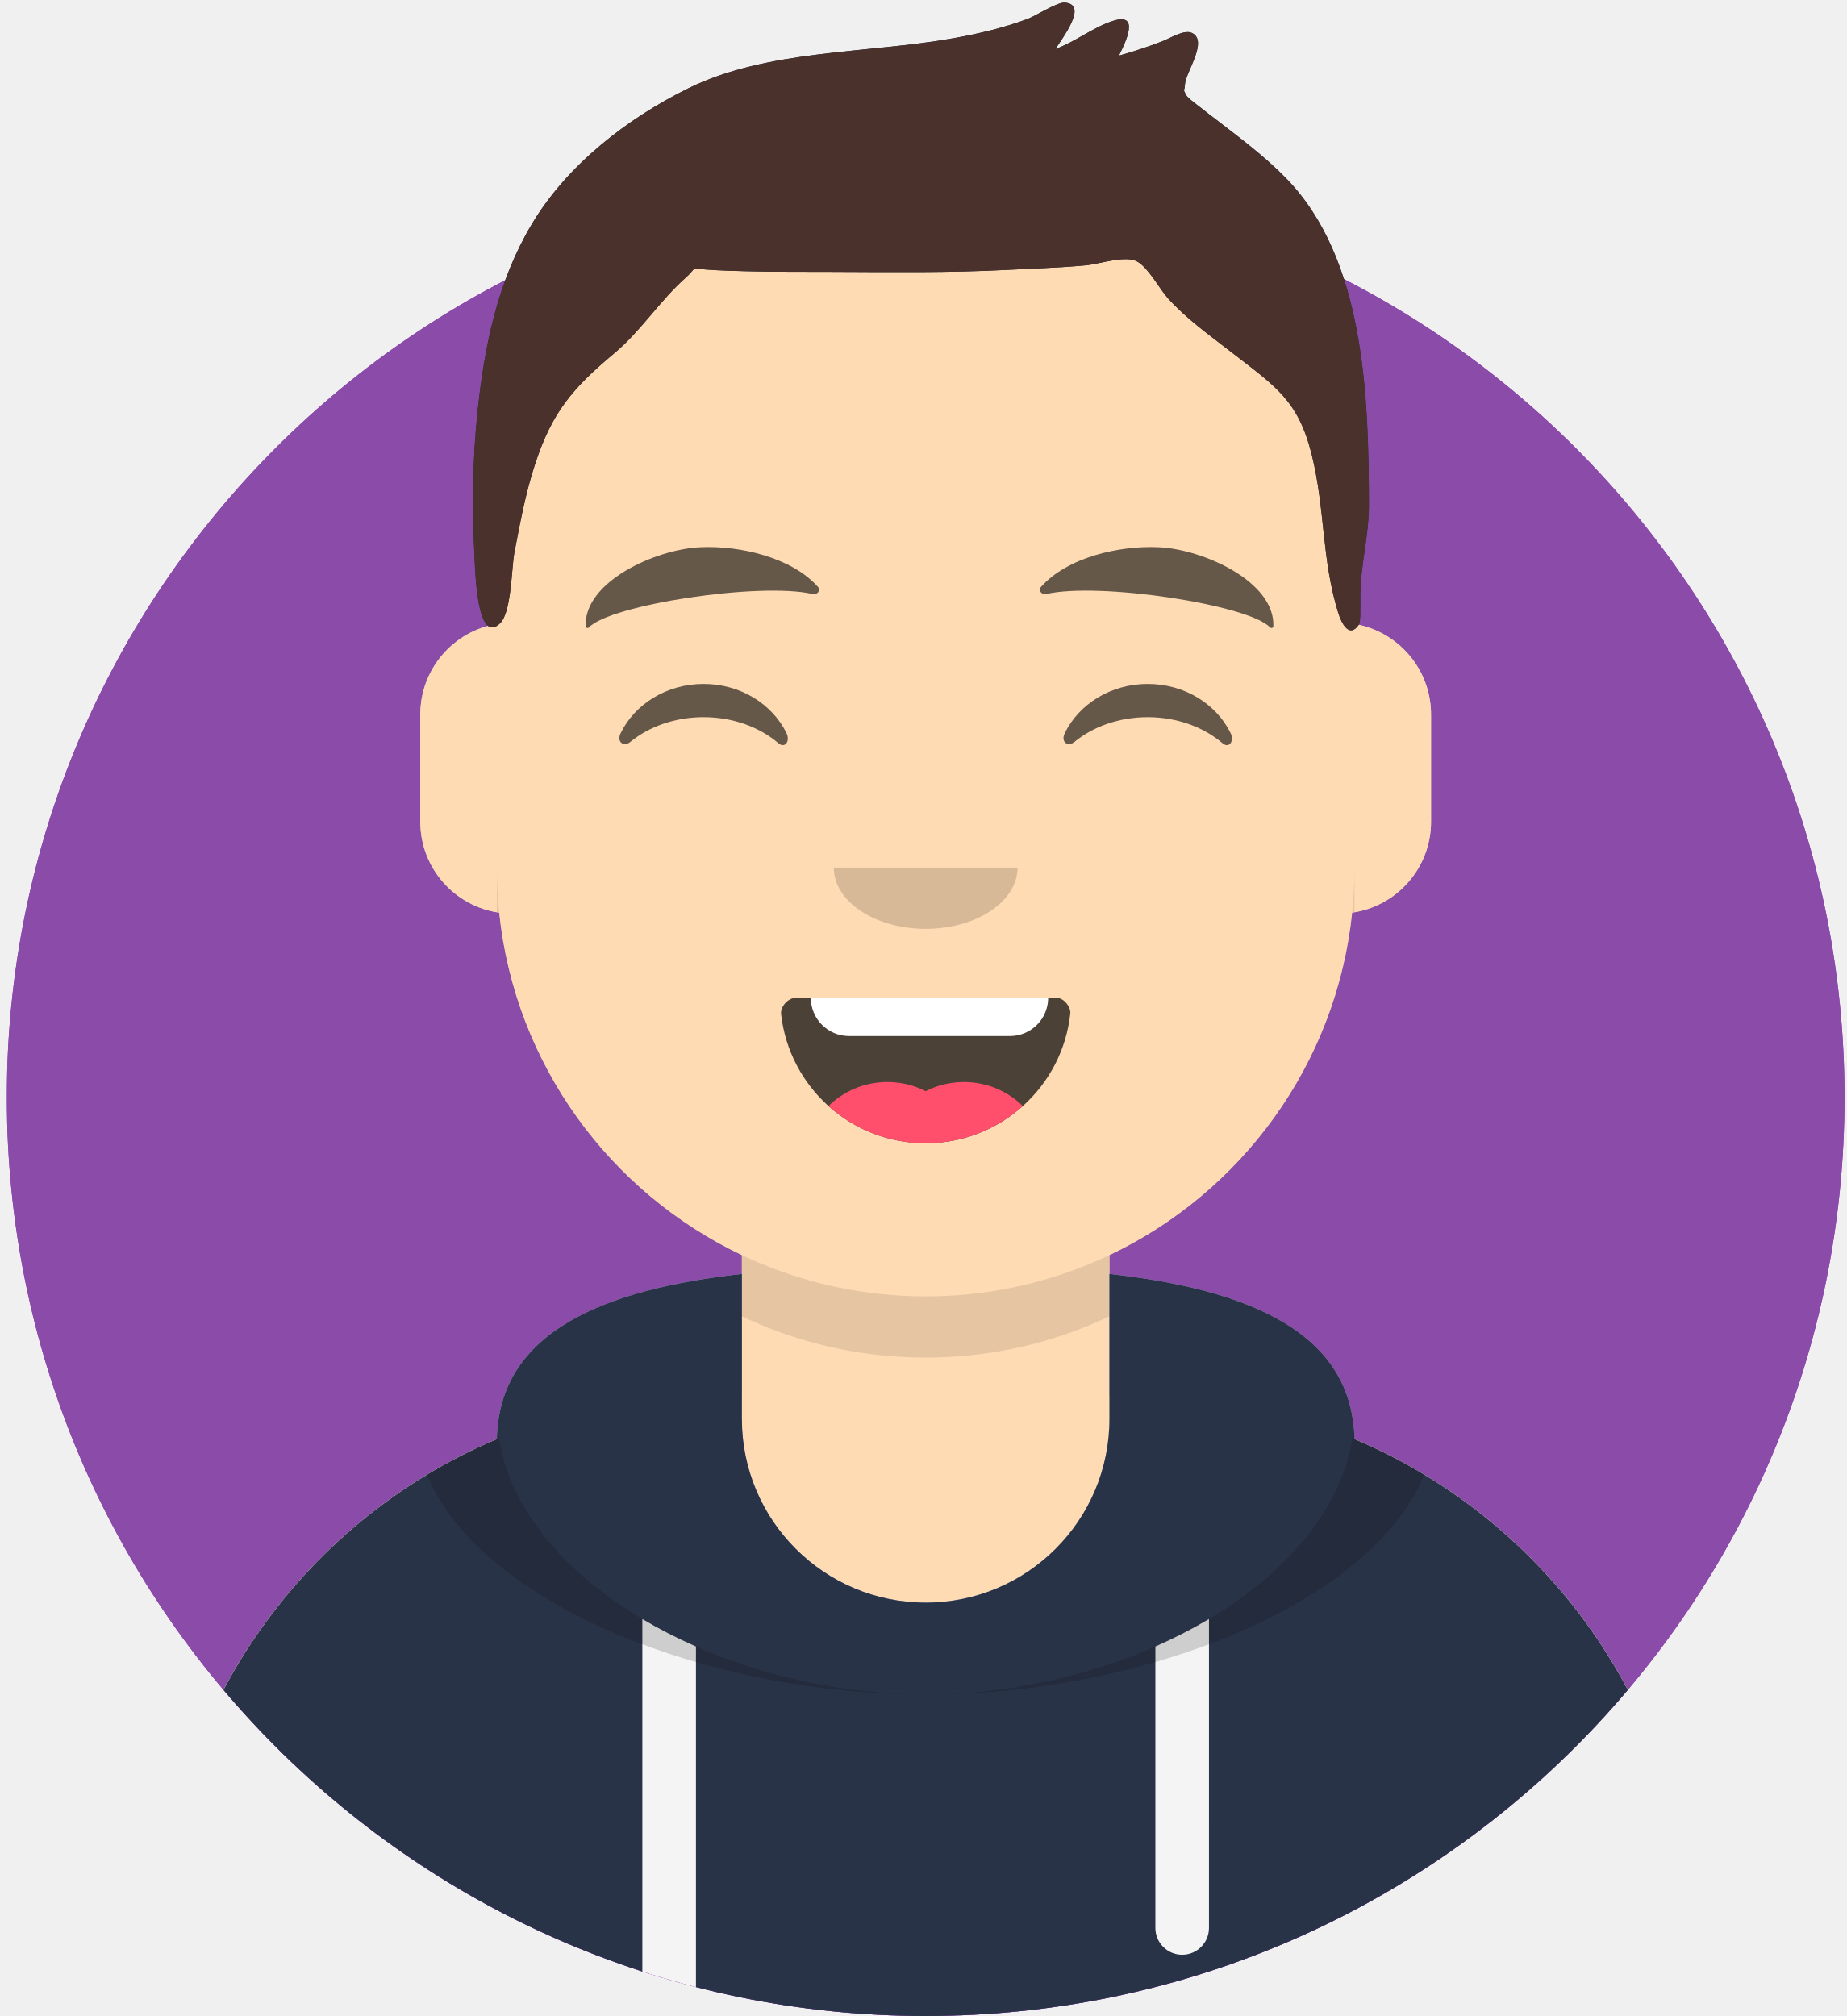
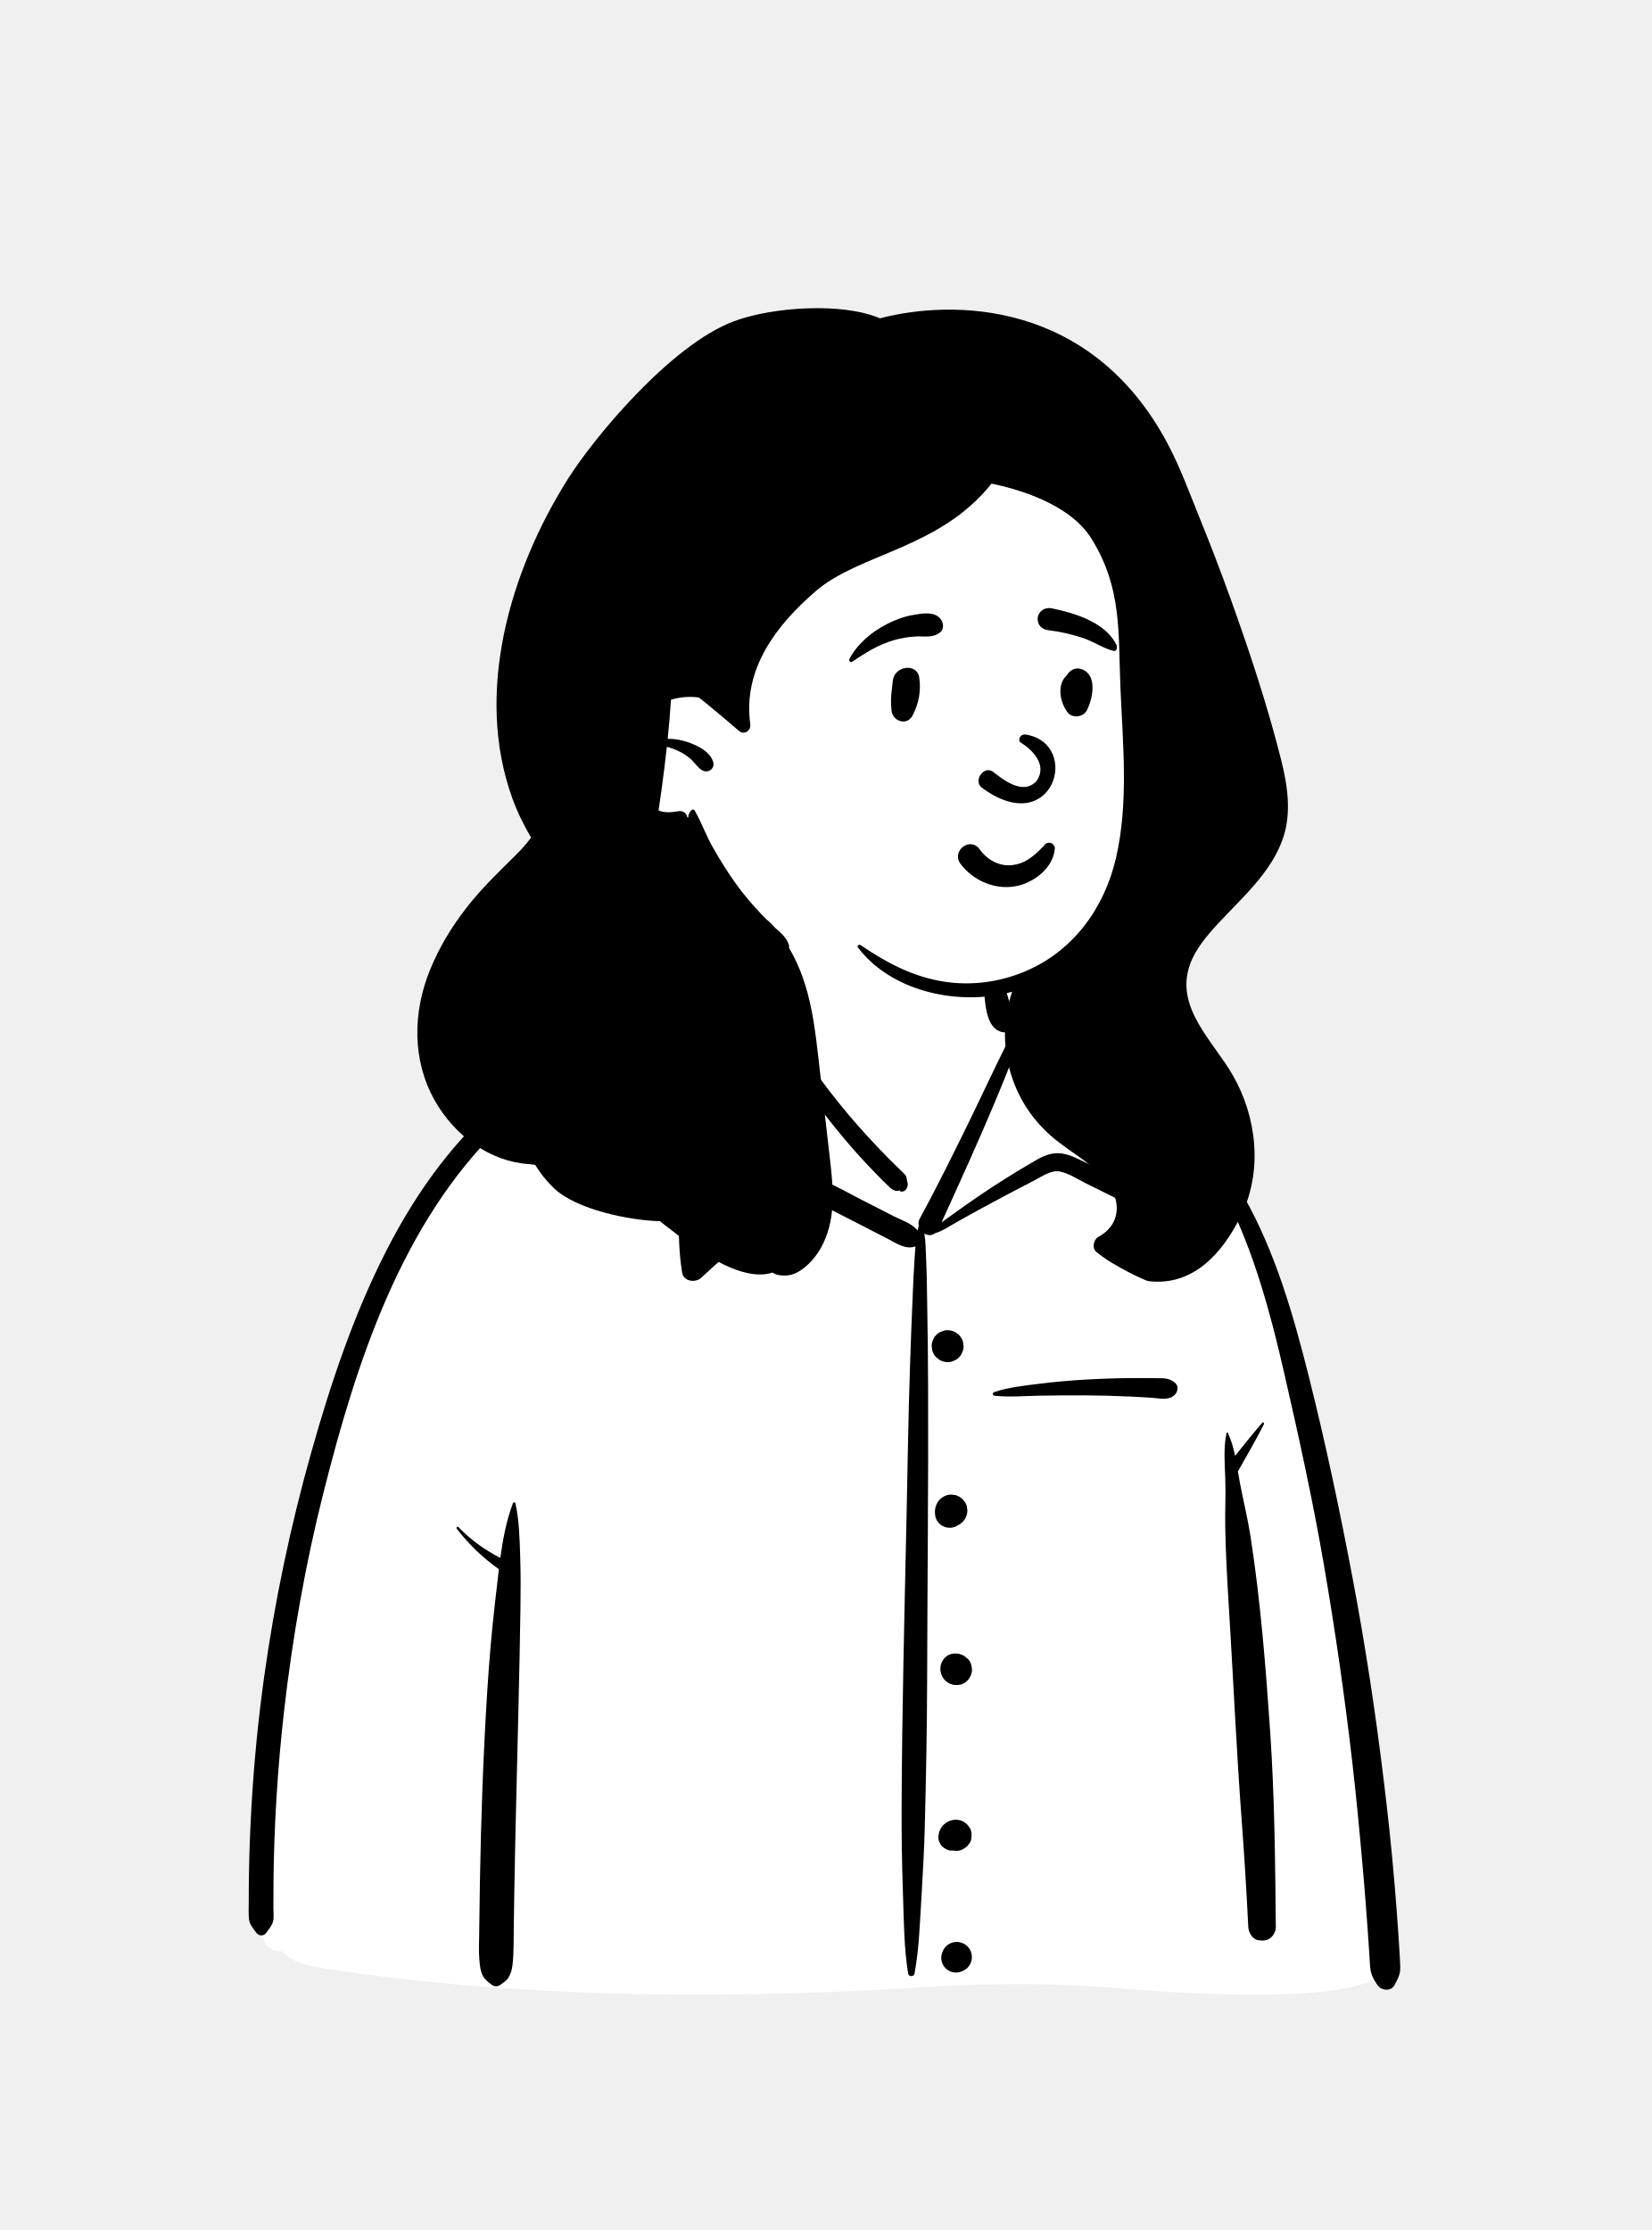
- <svg xmlns="http://www.w3.org/2000/svg" xmlns:xlink="http://www.w3.org/1999/xlink" width="217px" height="237px" viewBox="0 0 217 237" version="1.1">
-   <defs>
-     <circle id="path-1" cx="108" cy="108" r="108" />
-     <path d="M-3.19744231e-14,144 L-3.19744231e-14,-1.42108547e-14 L237.6,-1.42108547e-14 L237.6,144 L226.8,144 C226.8,203.647 178.447,252 118.8,252 C59.153,252 10.8,203.647 10.8,144 L10.8,144 L-3.19744231e-14,144 Z" id="path-3" />
-     <path d="M90,0 C117.835,-5.11323436e-15 140.4,22.565 140.4,50.4 L140.401,55.949 C145.508,56.807 149.4,61.249 149.4,66.6 L149.4,79.2 C149.4,84.647 145.367,89.152 140.125,89.893 C138.265,107.718 127.114,122.78 111.601,130.149 L111.6,146.7 L115.2,146.7 C150.988,146.7 180,175.712 180,211.5 L180,219.6 L0,219.6 L0,211.5 C-4.38277231e-15,175.712 29.012,146.7 64.8,146.7 L68.4,146.7 L68.4,130.15 C52.886,122.78 41.735,107.718 39.875,89.893 C34.633,89.152 30.6,84.647 30.6,79.2 L30.6,66.6 C30.6,61.249 34.492,56.806 39.6,55.949 L39.6,50.4 C39.6,22.565 62.165,5.11323436e-15 90,0 Z" id="path-5" />
-     <path d="M140.401,11.764 C156.691,13.587 169.2,18.597 169.2,31.569 L169.194,31.18 C192.467,41.01 208.8,64.047 208.8,90.9 L208.8,99 L28.8,99 L28.8,90.9 C28.8,64.047 45.133,41.01 68.406,31.18 C68.653,18.496 81.073,13.568 97.2,11.764 L97.2,28.8 C97.2,40.729 106.871,50.4 118.8,50.4 C130.729,50.4 140.4,40.729 140.4,28.8 L140.4,28.8 Z" id="path-7" />
-     <path d="M31.606,13.615 C32.558,22.158 39.803,28.8 48.6,28.8 C57.424,28.8 64.687,22.117 65.603,13.536 C65.676,12.845 64.905,11.7 63.938,11.7 C50.534,11.7 40.264,11.7 33.378,11.7 C32.406,11.7 31.511,12.761 31.606,13.615 Z" id="path-9" />
-     <rect id="path-11" x="0" y="0" width="237.6" height="252" />
-     <path d="M118.135,20.928 C115.651,18.39 112.767,16.236 109.962,14.076 C109.343,13.6 108.715,13.135 108.109,12.641 C107.972,12.528 106.563,11.519 106.394,11.148 C105.988,10.254 106.224,10.95 106.28,9.884 C106.35,8.535 109.1,4.727 107.048,3.854 C106.146,3.47 104.536,4.492 103.67,4.83 C101.977,5.49 100.263,6.054 98.512,6.54 C99.351,4.869 100.95,1.524 97.944,2.419 C95.603,3.116 93.421,4.91 91.068,5.753 C91.847,4.477 94.96,0.523 92.147,0.302 C91.271,0.233 88.724,1.875 87.782,2.226 C84.959,3.275 82.075,3.953 79.111,4.487 C69.033,6.304 57.248,5.786 47.923,10.374 C40.735,13.911 33.636,19.4 29.484,26.389 C25.481,33.125 23.984,40.498 23.146,48.217 C22.532,53.882 22.482,59.738 22.769,65.424 C22.863,67.287 23.073,75.874 25.779,73.273 C27.127,71.978 27.117,66.745 27.457,64.974 C28.133,61.451 28.783,57.911 29.91,54.5 C31.895,48.49 34.238,45.687 39.184,41.547 C42.359,38.89 44.588,35.3 47.625,32.62 C48.99,31.416 47.949,31.542 50.143,31.7 C51.616,31.806 53.097,31.846 54.574,31.885 C57.99,31.974 61.412,31.951 64.829,31.963 C71.711,31.988 78.561,32.085 85.437,31.725 C88.492,31.565 91.556,31.478 94.603,31.195 C96.306,31.038 99.326,29.947 100.728,30.78 C102.01,31.543 103.342,34.034 104.263,35.054 C106.438,37.464 109.032,39.305 111.576,41.282 C116.881,45.403 119.559,46.98 121.17,53.421 C122.775,59.838 122.325,65.791 124.312,72.106 C124.662,73.217 125.586,75.13 126.726,73.415 C126.937,73.096 126.883,71.345 126.883,70.337 C126.883,66.27 127.913,63.218 127.9,59.123 C127.849,46.674 127.447,30.442 118.135,20.928 Z" id="path-13" />
-   </defs>
-   <g id="Website" stroke="none" stroke-width="1" fill="none" fill-rule="evenodd">
-     <g id="mf-avatar" transform="translate(-10, -15)">
-       <g id="Circle" transform="translate(10.8, 36)">
-         <mask id="mask-2" fill="white">
-           <use xlink:href="#path-1" />
-         </mask>
-         <use id="Circle-Background" fill="#972dc2" xlink:href="#path-1" />
-         <g id="🖍-Circle-Color" mask="url(#mask-2)" fill="#8a4ca8">
-           <rect id="🖍Color" x="0" y="0" width="216.445" height="216" />
-         </g>
-       </g>
-       <mask id="mask-4" fill="white">
-         <use xlink:href="#path-3" />
-       </mask>
-       <g id="Mask" />
-       <g id="Avataaar" mask="url(#mask-4)">
-         <g id="Body" transform="translate(28.8, 32.4)">
-           <mask id="mask-6" fill="white">
-             <use xlink:href="#path-5" />
-           </mask>
-           <use fill="#D0C6AC" xlink:href="#path-5" />
-           <g id="Skin/👶🏻-05-Pale" mask="url(#mask-6)" fill="#FFDBB4">
-             <g transform="translate(-28.8, 0)" id="Color">
-               <rect x="0" y="0" width="238.384" height="220.355" />
-             </g>
-           </g>
-           <path d="M39.6,84.6 C39.6,112.435 62.165,135 90,135 C117.835,135 140.4,112.435 140.4,84.6 L140.4,84.6 L140.4,91.8 C140.4,119.635 117.835,142.2 90,142.2 C62.165,142.2 39.6,119.635 39.6,91.8 Z" id="Neck-Shadow" fill-opacity="0.1" fill="#000000" mask="url(#mask-6)" />
-         </g>
-         <g id="Clothing/Hoodie" transform="translate(0, 153)">
-           <mask id="mask-8" fill="white">
-             <use xlink:href="#path-7" />
-           </mask>
-           <use id="Hoodie" fill="#B7C1DB" fill-rule="evenodd" xlink:href="#path-7" />
-           <g id="Color/Palette/Slate" mask="url(#mask-8)" fill="#293347" fill-rule="evenodd">
-             <rect id="🖍Color" x="0" y="0" width="238.491" height="99" />
-           </g>
-           <path d="M91.8,55.565 L91.8,99 L85.5,99 L85.499,52.335 C87.483,53.514 89.592,54.594 91.8,55.565 Z M152.101,52.334 L152.1,88.65 C152.1,90.39 150.69,91.8 148.95,91.8 C147.21,91.8 145.8,90.39 145.8,88.65 L145.801,55.565 C148.009,54.594 150.118,53.513 152.101,52.334 Z" id="Straps" fill="#F4F4F4" fill-rule="evenodd" mask="url(#mask-8)" />
-           <path d="M155.733,11.451 C169.28,14.013 178.65,19.118 178.65,29.077 C178.65,46.818 148.916,61.2 118.8,61.2 C88.684,61.2 58.95,46.818 58.95,29.077 C58.95,19.118 68.32,14.013 81.867,11.451 C73.689,14.466 68.4,19.534 68.4,27.969 C68.4,46.322 93.439,61.2 118.8,61.2 C144.161,61.2 169.2,46.322 169.2,27.969 C169.2,19.71 164.13,14.679 156.241,11.642 Z" id="Shadow" fill-opacity="0.16" fill="#000000" fill-rule="evenodd" mask="url(#mask-8)" />
-         </g>
-         <g id="Face" transform="translate(68.4, 73.8)">
-           <g id="Mouth/Smile" transform="translate(1.8, 46.8)">
-             <mask id="mask-10" fill="white">
-               <use xlink:href="#path-9" />
-             </mask>
-             <use id="Mouth" fill-opacity="0.7" fill="#000000" fill-rule="evenodd" xlink:href="#path-9" />
-             <path d="M39.6,1.8 L58.5,1.8 C60.985,1.8 63,3.815 63,6.3 L63,11.7 C63,14.185 60.985,16.2 58.5,16.2 L39.6,16.2 C37.115,16.2 35.1,14.185 35.1,11.7 L35.1,6.3 C35.1,3.815 37.115,1.8 39.6,1.8 Z" id="Teeth" fill="#FFFFFF" fill-rule="evenodd" mask="url(#mask-10)" />
-             <g id="Tongue" stroke-width="1" fill-rule="evenodd" mask="url(#mask-10)" fill="#FF4F6D">
-               <g transform="translate(34.2, 21.6)">
-                 <circle cx="9.9" cy="9.9" r="9.9" />
-                 <circle cx="18.9" cy="9.9" r="9.9" />
-               </g>
-             </g>
-           </g>
-           <g id="Nose/Default" transform="translate(25.2, 36)" fill="#000000" fill-opacity="0.16">
-             <path d="M14.4,7.2 C14.4,11.176 19.235,14.4 25.2,14.4 L25.2,14.4 C31.165,14.4 36,11.176 36,7.2" id="Nose" />
-           </g>
-           <g id="Eyes/Happy-😁" transform="translate(0, 7.2)" fill="#000000" fill-opacity="0.6">
-             <path d="M14.544,20.203 C16.206,16.784 19.948,14.4 24.298,14.4 C28.632,14.4 32.363,16.767 34.034,20.166 C34.53,21.176 33.824,22.003 33.112,21.39 C30.906,19.494 27.773,18.309 24.298,18.309 C20.931,18.309 17.886,19.421 15.694,21.214 C14.892,21.87 14.058,21.203 14.544,20.203 Z" id="Squint" />
-             <path d="M66.744,20.203 C68.406,16.784 72.148,14.4 76.498,14.4 C80.832,14.4 84.563,16.767 86.234,20.166 C86.73,21.176 86.024,22.003 85.312,21.39 C83.106,19.494 79.973,18.309 76.498,18.309 C73.131,18.309 70.086,19.421 67.894,21.214 C67.092,21.87 66.258,21.203 66.744,20.203 Z" id="Squint" />
-           </g>
-           <g id="Eyebrow/Natural/Default-Natural" fill="#000000" fill-opacity="0.6">
-             <path d="M23.435,5.589 C18.25,6.285 10.164,10.805 10.84,16.036 C10.862,16.207 11.121,16.261 11.233,16.118 C13.471,13.248 30.774,9.033 37.075,9.913 C37.652,9.994 38.032,9.399 37.639,9.027 C34.269,5.845 28.08,4.961 23.435,5.589" id="Eyebrow" transform="translate(24.3, 10.8) rotate(5) translate(-24.3, -10.8) " />
-             <path d="M76.535,5.589 C71.35,6.285 63.264,10.805 63.94,16.036 C63.962,16.207 64.221,16.261 64.333,16.118 C66.571,13.248 83.874,9.033 90.175,9.913 C90.752,9.994 91.132,9.399 90.739,9.027 C87.369,5.845 81.18,4.961 76.535,5.589" id="Eyebrow" transform="translate(77.4, 10.8) scale(-1, 1) rotate(5) translate(-77.4, -10.8) " />
-           </g>
-         </g>
-         <g id="Top">
-           <mask id="mask-12" fill="white">
-             <use xlink:href="#path-11" />
-           </mask>
-           <g id="Mask" />
-           <g mask="url(#mask-12)">
-             <g transform="translate(43, 15)">
-               <mask id="mask-14" fill="white">
-                 <use xlink:href="#path-13" />
-               </mask>
-               <use id="Short-Hair" stroke="none" fill="#1F3140" fill-rule="evenodd" xlink:href="#path-13" />
-               <g id="Color/Hair/Brown-Dark" stroke="none" fill="none" mask="url(#mask-14)" fill-rule="evenodd">
-                 <g transform="translate(-43.1, -15)" fill="#4A312C" id="Color">
-                   <rect x="0" y="0" width="239.107" height="252.406" />
-                 </g>
-               </g>
-             </g>
-           </g>
-         </g>
-       </g>
-     </g>
-   </g>
+ <svg xmlns="http://www.w3.org/2000/svg" width="240" height="324" viewBox="0 0 240 324" fill="none">
+   <path fill-rule="evenodd" clip-rule="evenodd" d="M47.464 286.051C75.065 290.245 103.167 290.456 130.997 288.933C142.011 288.108 153.059 287.959 164.065 289.014C170.568 289.498 199.081 291.678 201.41 285.851C199.944 254.824 196.974 223.533 187.865 193.692C184.118 183.096 180.9 174.302 173.588 165.534C171.284 163.14 166.314 158.119 163.466 156.482C160.999 155.063 159.968 155.569 158.551 153.173C157.144 150.527 156.105 146.107 154.107 144.239C152.071 142.338 149.055 143.018 145.317 143.63C146.004 134.346 141.72 131.981 135.818 130.215C125.443 126.254 115.198 128.244 112.587 140.878C107.745 140.878 105.026 142.962 102.086 144.965C100.884 145.784 101.72 147.869 100.284 148.513C97.628 149.459 92.934 149.227 90.378 150.391C78.748 155.686 68.391 163.363 61.589 174.576C46.339 198.514 35.865 248.942 37.677 277.315C36.883 278.561 37.981 280.347 38.261 281.687C38.613 282.852 39.754 283.627 40.945 283.495C42.607 285.283 45.177 285.681 47.464 286.051Z" fill="white" />
+   <path fill-rule="evenodd" clip-rule="evenodd" d="M161.709 155.78C161.54 155.686 161.689 155.443 161.859 155.523C170.045 159.365 176.324 166.105 180.743 173.892C185.318 181.955 187.925 191.11 190.174 200.058L190.255 200.381C192.652 209.953 194.69 219.624 196.525 229.319C198.384 239.136 199.876 249.015 201.076 258.934C201.669 263.838 202.199 268.751 202.611 273.674C202.818 276.134 203.005 278.596 203.173 281.059C203.241 282.044 203.304 283.03 203.358 284.015L203.397 284.755C203.431 285.426 203.511 286.098 203.345 286.76C203.202 287.331 202.9 287.847 202.634 288.371C202.109 289.406 200.669 289.235 200.103 288.371L199.939 288.119C199.564 287.539 199.252 286.999 199.134 286.277C199.02 285.578 199.016 284.845 198.965 284.139C198.871 282.839 198.791 281.538 198.7 280.238C198.508 277.502 198.293 274.767 198.054 272.034C197.583 266.639 197.077 261.249 196.456 255.869C195.348 246.305 193.974 236.774 192.337 227.286C190.742 218.02 188.726 208.848 186.623 199.687L186.405 198.74C182.723 182.746 177.048 164.327 161.709 155.78ZM74.522 218.408C74.582 218.248 74.841 218.211 74.885 218.408C75.436 220.891 75.49 223.449 75.575 225.992C75.658 228.5 75.655 231.02 75.618 233.53C75.483 242.754 75.23 251.97 75.011 261.193C74.901 265.806 74.799 270.419 74.721 275.033C74.691 276.764 74.665 278.494 74.645 280.225L74.619 282.507C74.606 283.516 74.58 284.513 74.457 285.521C74.376 286.184 74.203 286.816 73.837 287.385C73.577 287.788 73.207 287.993 72.847 288.267L72.779 288.319C72.319 288.683 71.834 288.685 71.379 288.319L71.246 288.214C70.811 287.874 70.435 287.608 70.156 287.069C69.77 286.32 69.708 285.507 69.643 284.682C69.543 283.431 69.609 282.161 69.622 280.906C69.648 278.389 69.682 275.872 69.727 273.355C69.889 264.125 70.209 254.894 70.793 245.68C71.068 241.341 71.441 236.987 71.941 232.665L72.036 231.855C72.188 230.583 72.326 229.289 72.482 227.99C70.16 226.347 68.098 224.365 66.364 222.111C66.235 221.945 66.447 221.712 66.602 221.873C68.385 223.719 70.429 225.192 72.692 226.349C73.062 223.631 73.572 220.927 74.522 218.408ZM113.406 136.132C113.438 136.107 113.488 136.097 113.518 136.132C114.018 136.716 113.917 137.608 113.933 138.347L113.935 138.416C113.971 139.497 113.978 140.575 113.974 141.656L113.963 145.1C113.961 145.573 113.923 146.066 113.947 146.542L113.96 146.726C114.223 146.996 114.345 147.385 114.256 147.775C114.24 148.277 113.978 148.695 113.595 148.958L114.414 150.12L115.234 151.282C116.924 153.68 118.633 156.057 120.413 158.388C122.233 160.764 124.161 163.055 126.193 165.253C127.182 166.33 128.191 167.387 129.221 168.425C129.639 168.846 130.069 169.256 130.493 169.672L130.915 170.089C131.165 170.339 131.479 170.586 131.645 170.902C131.742 171.089 131.764 171.549 131.799 171.625C132.112 172.312 131.578 173.408 130.692 173.065L130.732 173.039C130.893 172.926 130.79 172.925 130.422 173.034C130.194 173.034 129.97 172.98 129.768 172.874L129.707 172.84C129.42 172.695 129.164 172.413 128.932 172.187L128.874 172.132C128.341 171.633 127.834 171.103 127.323 170.581C126.256 169.494 125.217 168.38 124.208 167.239C122.198 164.959 120.289 162.593 118.485 160.147C116.645 157.658 114.936 155.041 113.465 152.317C112.912 151.283 112.392 150.231 111.906 149.163C110.951 148.856 110.73 147.841 110.796 146.697C110.444 145.876 110.127 145.039 109.939 144.184C109.913 144.066 110.064 143.956 110.154 144.058C110.46 144.405 110.742 144.775 111.014 145.154C111.178 144.352 111.385 143.613 111.483 143.143L111.906 141.065C109.521 140.941 106.909 141.921 105.265 143.637C105.176 144.084 104.833 144.404 104.498 144.821C104.11 145.302 103.785 145.831 103.532 146.395C102.979 147.637 103.291 149.467 102.219 150.378C102.112 150.469 101.987 150.537 101.853 150.579C102.362 153.075 102.131 155.825 102.12 158.357V158.579C102.122 161.413 102.028 164.249 101.918 167.08L101.807 169.882C101.663 173.619 101.569 177.358 101.932 181.075C104.682 178.637 107.592 176.383 110.641 174.33L111.625 173.672C112.803 172.881 114.011 172.068 115.301 171.502C116.989 170.761 118.595 171.016 120.224 171.775C121.847 172.532 123.422 173.41 125.014 174.23C126.633 175.063 128.255 175.89 129.877 176.719C130.951 177.268 132.525 177.763 133.313 178.774C133.363 178.551 133.422 178.328 133.49 178.105C133.404 177.749 133.455 177.373 133.632 177.052C136.279 172.186 138.728 167.204 141.16 162.228C142.392 159.709 143.562 157.161 144.795 154.645L145.994 152.193L146.598 150.97C146.9 150.36 147.215 149.756 147.521 149.147C147.65 148.89 147.812 148.635 147.938 148.375L147.998 148.245C148.001 148.238 148.291 147.324 148.067 147.411L148.048 147.421C147.933 147.486 147.841 147.342 147.916 147.25C148.233 146.857 148.675 147.205 148.856 147.568C149.355 148.568 148.441 150.137 148.089 151.095L148.07 151.148C146.979 154.238 145.743 157.27 144.477 160.291C142.05 166.084 139.442 171.787 136.841 177.501L136.81 177.599C137.365 177.173 137.957 176.787 138.464 176.411C139.744 175.463 141.061 174.562 142.376 173.663C144.79 172.023 147.26 170.467 149.782 168.997L150.286 168.702C151.544 167.969 152.79 167.374 154.282 167.594C155.669 167.799 156.959 168.544 158.212 169.15L158.341 169.212L162.212 171.053C161.796 169.402 161.353 167.758 160.883 166.122C159.117 159.946 157.021 153.869 154.603 147.917L154.253 147.054C153.78 145.87 153.308 144.578 151.954 144.214C150.601 143.849 149.049 144.39 147.812 143.618C147.7 143.548 147.714 143.362 147.85 143.328L148.613 143.136C150.046 142.779 151.726 142.42 153.081 142.767C154.555 143.145 155.775 144.383 156.49 145.67C157.286 147.102 157.847 148.704 158.45 150.23L158.546 150.471C159.239 152.198 159.905 153.937 160.543 155.685C161.816 159.182 162.978 162.718 164.028 166.288C164.535 168.009 165.015 169.737 165.476 171.47C165.609 171.968 165.828 172.573 166.007 173.203C166.213 173.404 166.408 173.628 166.591 173.883C166.894 174.307 166.676 174.804 166.299 175.058C166.285 175.492 166.189 175.9 165.958 176.249C165.059 177.614 162.683 177.263 162.779 175.428C162.794 175.147 162.903 174.879 163.069 174.652L163.064 174.615L163.045 174.548C162.633 174.35 162.219 174.13 161.782 173.914L157.719 171.905C156.542 171.324 155.238 170.425 153.929 170.203C152.709 169.996 151.422 170.906 150.374 171.454L150.306 171.49C147.773 172.794 145.254 174.126 142.751 175.485C141.528 176.146 140.32 176.834 139.102 177.503C138.083 178.062 136.984 178.865 135.839 179.18C135.35 179.561 134.769 179.51 134.302 179.222C134.515 180.544 134.502 181.901 134.568 183.252C134.656 185.059 134.669 186.871 134.698 188.681L134.71 189.359C134.787 193.359 134.828 197.36 134.843 201.361C134.897 215.608 134.74 229.859 134.703 244.105C134.685 251.263 134.543 258.427 134.357 265.583C134.278 268.615 134.113 271.643 133.935 274.67L133.838 276.322C133.63 279.806 133.508 283.328 132.863 286.766C132.779 287.214 132.021 287.225 131.946 286.766C131.353 283.082 131.32 279.319 131.206 275.592L131.182 274.848C131.045 270.847 130.98 266.848 130.993 262.846C131.044 248.593 131.415 234.35 131.717 220.101C131.87 212.942 131.972 205.78 132.209 198.624C132.327 195.043 132.461 191.464 132.62 187.885C132.691 186.287 132.759 184.69 132.865 183.094L132.913 182.41C132.946 181.964 132.973 181.524 133.005 181.087C131.564 181.614 130.245 180.638 128.949 179.971C127.454 179.202 125.96 178.432 124.465 177.664L122.969 176.898L119.974 175.369C118.626 174.681 117.587 173.996 116.149 174.803C110.968 177.711 106.207 181.58 101.893 185.64C101.065 186.419 99.317 186.209 99.108 184.904C98.212 179.33 98.757 173.675 99.214 168.083L99.382 166.007C99.586 163.528 99.809 161.049 100.105 158.579C100.238 157.475 100.37 156.371 100.516 155.268L100.628 154.442C100.81 153.135 100.93 151.836 101.319 150.583C101.189 150.542 101.071 150.471 100.972 150.378C99.802 149.267 100.366 147.34 100.9 146.02C101.427 144.716 102.231 143.578 103.238 142.598C103.457 142.385 103.767 142.247 104.078 142.24C106.519 140.622 109.196 139.815 111.983 140.698C112.061 140.323 112.141 139.95 112.225 139.577L112.311 139.204C112.528 138.279 112.608 136.751 113.406 136.132ZM138.421 282.221C138.796 282.12 139.192 282.119 139.568 282.218C139.944 282.318 140.287 282.514 140.563 282.788C140.836 283.064 141.033 283.407 141.132 283.783C141.231 284.159 141.23 284.555 141.129 284.93C141.031 285.284 140.846 285.608 140.592 285.872C140.337 286.136 140.021 286.333 139.671 286.444L139.591 286.468L139.468 286.52C139.088 286.622 138.708 286.622 138.329 286.52C137.971 286.421 137.646 286.231 137.384 285.968C137.121 285.706 136.931 285.38 136.832 285.023C136.73 284.65 136.73 284.256 136.832 283.883L136.884 283.759C136.988 283.386 137.177 283.062 137.45 282.788C137.724 282.515 138.048 282.326 138.421 282.221ZM183.394 206.719C183.518 206.576 183.72 206.759 183.642 206.911C182.463 209.225 181.148 211.522 179.856 213.777C179.959 214.402 180.062 215.022 180.18 215.626C180.683 218.201 181.3 220.73 181.702 223.33C183.147 232.676 183.897 242.123 184.541 251.553C185.187 261.016 185.269 270.484 185.366 279.966C185.375 280.788 184.743 281.743 183.896 281.898C183.508 281.969 183.218 281.955 182.831 281.898C181.95 281.768 181.399 280.758 181.361 279.966C181.103 274.668 180.774 269.373 180.375 264.083C179.677 254.702 179.25 245.297 178.686 235.907L178.488 232.625C178.275 229.069 178.08 225.51 178.016 221.949C177.974 219.589 178.1 217.23 178.023 214.873C177.951 212.698 177.73 210.332 178.21 208.194C178.228 208.114 178.354 208.094 178.391 208.17C178.889 209.22 179.205 210.362 179.449 211.526C180.734 209.901 182.042 208.271 183.394 206.719ZM99.225 149.243C99.405 149.23 99.399 149.501 99.225 149.521C96.704 149.814 94.268 150.84 91.887 151.713L91.683 151.787C89.277 152.66 86.932 153.675 84.675 154.886C80.262 157.252 76.21 160.303 72.627 163.796C58.323 177.739 51.805 197.846 47.028 216.741C44.374 227.239 42.487 237.914 41.264 248.672C40.349 256.721 39.84 264.81 39.74 272.91C39.724 274.315 39.717 275.721 39.72 277.126C39.72 277.771 39.835 278.582 39.663 279.207C39.503 279.786 39.053 280.297 38.72 280.779C38.325 281.352 37.615 281.322 37.215 280.779L37.067 280.582C36.64 280.015 36.223 279.473 36.162 278.733C36.096 277.939 36.142 277.121 36.139 276.323C36.133 274.717 36.153 273.11 36.185 271.504C36.247 268.426 36.368 265.348 36.548 262.274C36.909 256.035 37.52 249.813 38.378 243.622C39.917 232.617 42.203 221.73 45.219 211.035C48.059 200.949 51.422 190.894 56.214 181.552C60.664 172.878 66.501 164.809 74.203 158.747C77.784 155.928 81.683 153.578 85.887 151.809C88.007 150.917 90.233 150.188 92.497 149.773C94.737 149.362 96.966 149.42 99.225 149.243ZM138.855 264.395C139.255 264.392 139.701 264.48 140.044 264.701L140.503 265.056C140.627 265.215 140.751 265.375 140.874 265.536C141.16 265.91 141.198 266.514 141.139 266.96C141.125 267.255 141.034 267.542 140.874 267.79L140.525 268.242C140.189 268.516 139.91 268.711 139.503 268.842C139.302 268.905 139.092 268.93 138.882 268.915L138.815 268.911L138.855 268.916L138.784 268.908C138.717 268.902 138.65 268.895 138.584 268.886C138.539 268.881 138.493 268.877 138.448 268.871C138.405 268.867 138.361 268.866 138.318 268.87C137.801 268.918 137.282 268.625 136.916 268.289C136.585 267.985 136.289 267.342 136.335 266.886L136.355 266.696C136.373 266.429 136.441 266.168 136.554 265.925C136.686 265.611 136.871 265.334 137.123 265.1C137.605 264.652 138.194 264.399 138.855 264.395ZM137.257 240.875C137.942 240.128 139.119 240.073 139.969 240.525C140.176 240.635 140.366 240.812 140.549 240.96C141.009 241.332 141.189 242.003 141.215 242.568C141.24 243.127 140.945 243.791 140.549 244.177L140.453 244.27C140.216 244.5 139.877 244.701 139.545 244.762C139.011 244.86 138.562 244.857 138.065 244.647C137.636 244.472 137.271 244.171 137.018 243.783L136.978 243.716C136.96 243.689 136.944 243.661 136.929 243.632L136.907 243.588C136.431 242.672 136.559 241.635 137.257 240.875ZM137.612 217.231C137.921 217.134 138.23 217.121 138.539 217.19C138.749 217.19 138.944 217.243 139.126 217.349C139.323 217.404 139.494 217.503 139.639 217.648C139.813 217.751 139.952 217.89 140.056 218.065C140.261 218.289 140.4 218.553 140.472 218.856L140.555 219.474L140.472 220.092L140.237 220.648L140.043 220.9C139.941 221.073 139.797 221.217 139.624 221.318C139.513 221.43 139.38 221.517 139.234 221.575C138.973 221.759 138.674 221.883 138.36 221.939C138.045 221.995 137.722 221.981 137.414 221.898C137.055 221.8 136.727 221.609 136.464 221.346C136.201 221.083 136.01 220.755 135.912 220.396L135.87 220.106C135.816 219.715 135.808 219.499 135.918 219.003C135.979 218.775 136.067 218.555 136.18 218.348C136.495 217.795 137.008 217.416 137.612 217.231ZM164.45 200.222C165.337 200.215 166.225 200.217 167.112 200.227L167.778 200.236C168.892 200.253 169.847 200.138 170.723 200.912C171.359 201.473 171.078 202.415 170.475 202.838C169.56 203.478 168.413 203.156 167.362 203.086C166.253 203.011 165.144 202.949 164.034 202.9C161.884 202.803 159.734 202.742 157.583 202.733C155.435 202.727 153.287 202.742 151.14 202.778C148.956 202.814 146.682 203.018 144.51 202.791C144.212 202.76 144.144 202.368 144.439 202.266C146.485 201.557 148.788 201.328 150.932 201.057C153.141 200.78 155.36 200.578 157.583 200.451C159.869 200.32 162.159 200.238 164.45 200.222ZM137.608 193.265L137.681 193.267C138.072 193.268 138.437 193.359 138.778 193.542L138.851 193.583L139.32 193.945C139.607 194.235 139.806 194.576 139.916 194.968L139.998 195.585C140.011 195.904 139.944 196.201 139.799 196.478C139.706 196.764 139.541 197.021 139.32 197.224C139.11 197.45 138.861 197.61 138.574 197.703C138.321 197.836 138.04 197.906 137.754 197.904L137.681 197.903C137.27 197.903 136.866 197.794 136.512 197.586L136.042 197.224C135.758 196.94 135.553 196.588 135.447 196.201L135.364 195.585C135.352 195.265 135.418 194.967 135.564 194.691C135.657 194.404 135.817 194.155 136.042 193.945C136.252 193.719 136.501 193.559 136.788 193.466C137.043 193.332 137.316 193.265 137.608 193.265ZM144.478 138.806C144.977 138.083 145.882 138.726 145.753 139.308C145.787 140.941 145.87 142.527 146.242 144.127C146.412 144.859 146.635 145.593 146.979 146.264L147.123 146.546C147.568 147.426 147.913 148.255 147.314 149.22C147.032 149.675 146.521 150.016 145.968 149.992C143.514 149.886 143.177 146.47 143.028 144.562C142.874 142.598 143.352 140.439 144.478 138.806Z" fill="black" />
+   <path fill-rule="evenodd" clip-rule="evenodd" d="M169.838 95.119C169.038 81.972 164.773 67.068 152.223 60.613C124.556 49.505 88.179 77.478 86.253 106.055C85.582 115.838 91.011 126.527 100.932 129.246C103.138 132.17 106.474 133.955 109.766 135.505C148.983 155.859 174.316 139.314 169.838 95.119Z" fill="white" />
+   <path fill-rule="evenodd" clip-rule="evenodd" d="M178.773 86.941C177.387 83.091 175.923 79.269 174.383 75.478C172.883 71.788 171.528 68.018 169.665 64.502C158.54 43.507 138.309 43.507 127.851 46.25C122.428 43.913 112.27 44.572 106.623 46.681C97.481 50.096 86.337 63.529 82.526 69.564C74.114 82.89 68.864 100.626 74.452 116.024C75.182 118.036 76.114 119.9 77.162 121.697C76.475 122.613 75.719 123.475 74.899 124.274C72.396 126.752 69.893 129.147 67.731 131.942C65.581 134.719 63.801 137.672 62.474 140.927C59.974 147.068 59.854 154.02 63.159 159.879C66.036 164.977 71.131 168.773 76.871 169.135C77.166 169.176 77.461 169.214 77.757 169.243C78.517 170.497 79.441 171.645 80.504 172.657C83.747 175.742 91.477 177.325 95.886 177.427C96.112 177.609 96.34 177.79 96.569 177.97C99.266 180.094 102.097 182.237 105.195 183.748C107.292 184.773 110.043 185.629 112.232 184.89C113.225 185.553 114.854 185.414 115.838 184.871C117.457 183.979 118.773 182.372 119.573 180.728C121.515 176.736 121.048 172.367 120.55 168.102C120 163.391 119.472 158.678 118.935 153.967C118.515 150.283 118.076 146.538 116.956 142.989C116.377 141.151 115.619 139.384 114.638 137.723C114.665 137.587 114.658 137.446 114.619 137.313C114.298 136.268 113.635 135.721 112.849 135.011C112.746 134.92 112.646 134.827 112.547 134.732C112.164 134.288 111.741 133.881 111.283 133.515C111.11 133.339 110.938 133.162 110.768 132.984C109.346 131.494 108.002 129.928 106.809 128.25C105.651 126.622 104.605 124.923 103.61 123.192C102.598 121.432 101.928 119.489 100.919 117.742C100.897 117.706 100.868 117.676 100.833 117.653C100.798 117.631 100.759 117.616 100.718 117.611C100.676 117.605 100.634 117.61 100.595 117.623C100.556 117.636 100.52 117.658 100.49 117.687C100.177 118.01 99.976 118.369 100.014 118.748L99.858 118.771C99.798 118.2 99.273 117.735 98.558 117.86C97.49 118.046 96.611 118.116 95.685 117.761C95.848 116.681 95.998 115.598 96.146 114.514C96.416 112.519 96.668 110.518 96.883 108.516C97.405 108.641 97.923 108.82 98.43 109.049C99.157 109.371 99.829 109.807 100.418 110.342C100.992 110.871 101.39 111.583 102.091 111.951C102.898 112.371 103.872 111.676 103.635 110.763C103.156 108.918 100.441 107.861 98.761 107.512C98.184 107.393 97.595 107.34 97.006 107.354C97.204 105.462 97.363 103.566 97.483 101.668C98.798 101.269 100.184 101.158 101.546 101.341C101.994 101.698 102.442 102.051 102.875 102.408C104.376 103.644 105.863 104.897 107.337 106.166C108.14 106.857 109.141 106.172 109.006 105.194C107.903 97.175 112.813 90.796 118.562 85.855C124.925 80.383 136.494 79.746 144.061 70.268C147.547 70.978 155.328 73.085 158.54 78.204C163.035 85.377 162.448 91.804 162.79 99.942C163.133 108.085 164.003 116.579 162.154 124.608C160.45 132.012 155.833 138.338 148.671 141.246C148.494 141.318 148.314 141.387 148.135 141.455C144.431 142.852 140.39 143.247 136.494 142.512C132.182 141.696 128.582 139.722 124.995 137.294C124.788 137.156 124.485 137.439 124.642 137.646C129.37 143.915 138.657 146.01 146.024 144.355C146.369 144.277 146.711 144.192 147.051 144.099C145.403 148.84 145.735 154.043 147.881 158.659C149.172 161.436 151.141 163.839 153.539 165.735C156.182 167.823 159.461 169.51 161.295 172.441C162.974 175.127 162.476 178.145 159.6 179.697C158.876 180.09 158.597 181.36 159.315 181.918C159.59 182.129 159.864 182.345 160.145 182.556C161.755 183.772 166.177 186.054 166.893 186.139C173.252 186.893 177.528 182.222 180.269 176.712C183.486 170.245 182.65 162.364 179.104 156.205C176.261 151.264 170.66 146.394 172.887 140.14C173.681 137.906 175.306 136.002 176.884 134.282C178.684 132.323 180.619 130.488 182.345 128.459C184.061 126.445 185.582 124.253 186.431 121.725C187.671 118.031 187.054 114.037 186.123 110.348C184.126 102.431 181.534 94.62 178.773 86.941Z" fill="black" />
+   <path fill-rule="evenodd" clip-rule="evenodd" d="M143.152 128.274C141.719 127.689 140.47 126.729 139.538 125.493C139.395 125.312 139.291 125.103 139.233 124.88C139.175 124.657 139.164 124.424 139.2 124.196C139.276 123.729 139.552 123.307 139.928 123.023C140.305 122.739 140.777 122.599 141.233 122.67C141.63 122.732 142.024 122.949 142.337 123.4L142.402 123.49C142.945 124.234 143.661 124.835 144.488 125.241C145.288 125.635 146.184 125.792 147.07 125.695C148.808 125.499 150.005 124.559 151.278 123.282C151.436 123.121 151.594 122.955 151.752 122.786C151.845 122.643 151.984 122.536 152.146 122.483C152.322 122.428 152.511 122.43 152.686 122.49C152.86 122.55 153.011 122.664 153.116 122.815C153.213 122.958 153.269 123.135 153.251 123.339C153.134 124.662 152.443 125.842 151.461 126.769C150.37 127.799 148.924 128.511 147.563 128.761C146.064 129.036 144.536 128.839 143.152 128.274ZM148.271 107.866C149.866 108.837 152.297 111.099 150.581 113.504C148.56 115.624 145.652 113.193 144.219 112.093C142.89 111.241 141.396 113.433 142.629 114.428C152.987 122.099 157.19 108.12 149.078 106.726C148.184 106.572 147.853 107.566 148.271 107.866ZM129.711 98.943C129.887 96.754 133.219 96.257 133.551 98.423C133.847 100.363 133.498 102.146 132.624 103.893C131.79 105.561 129.692 104.783 129.533 103.263C129.32 101.226 129.601 100.305 129.711 98.943ZM155.076 97.974C155.541 97.365 156.212 96.95 157.015 97.184C159.526 97.919 158.786 101.485 157.904 103.221C157.425 104.163 155.876 104.402 155.176 103.572C154.036 102.219 153.489 99.516 154.94 98.182C154.979 98.114 155.023 98.044 155.076 97.974ZM132.589 89.366L132.986 89.296C134.213 89.084 135.738 88.88 136.606 89.866C137.067 90.39 137.225 91.363 136.606 91.864C135.518 92.744 134.314 92.404 133.01 92.478C131.946 92.539 130.891 92.719 129.867 93.014C127.595 93.664 125.744 94.849 123.804 96.151C123.55 96.321 123.29 95.996 123.411 95.758C124.531 93.563 126.701 91.761 128.875 90.662C130.036 90.075 131.305 89.589 132.589 89.366ZM152.787 88.383L153.091 88.445C156.395 89.135 160.687 90.515 162.251 93.762C162.311 94.221 162.248 94.319 162.197 94.383L162.18 94.405C162.137 94.46 162.104 94.535 161.905 94.598C161.849 94.585 161.793 94.571 161.737 94.556C161.02 94.368 160.453 94.109 159.904 93.84L159.308 93.547C158.617 93.207 157.92 92.881 157.181 92.64C155.606 92.124 153.983 91.766 152.337 91.57C151.986 91.535 151.65 91.408 151.365 91.2C151.093 90.996 150.901 90.704 150.821 90.373C150.705 89.906 150.739 89.553 150.989 89.131C151.177 88.815 151.447 88.596 151.756 88.47C152.084 88.341 152.442 88.311 152.787 88.383Z" fill="black" />
</svg>
